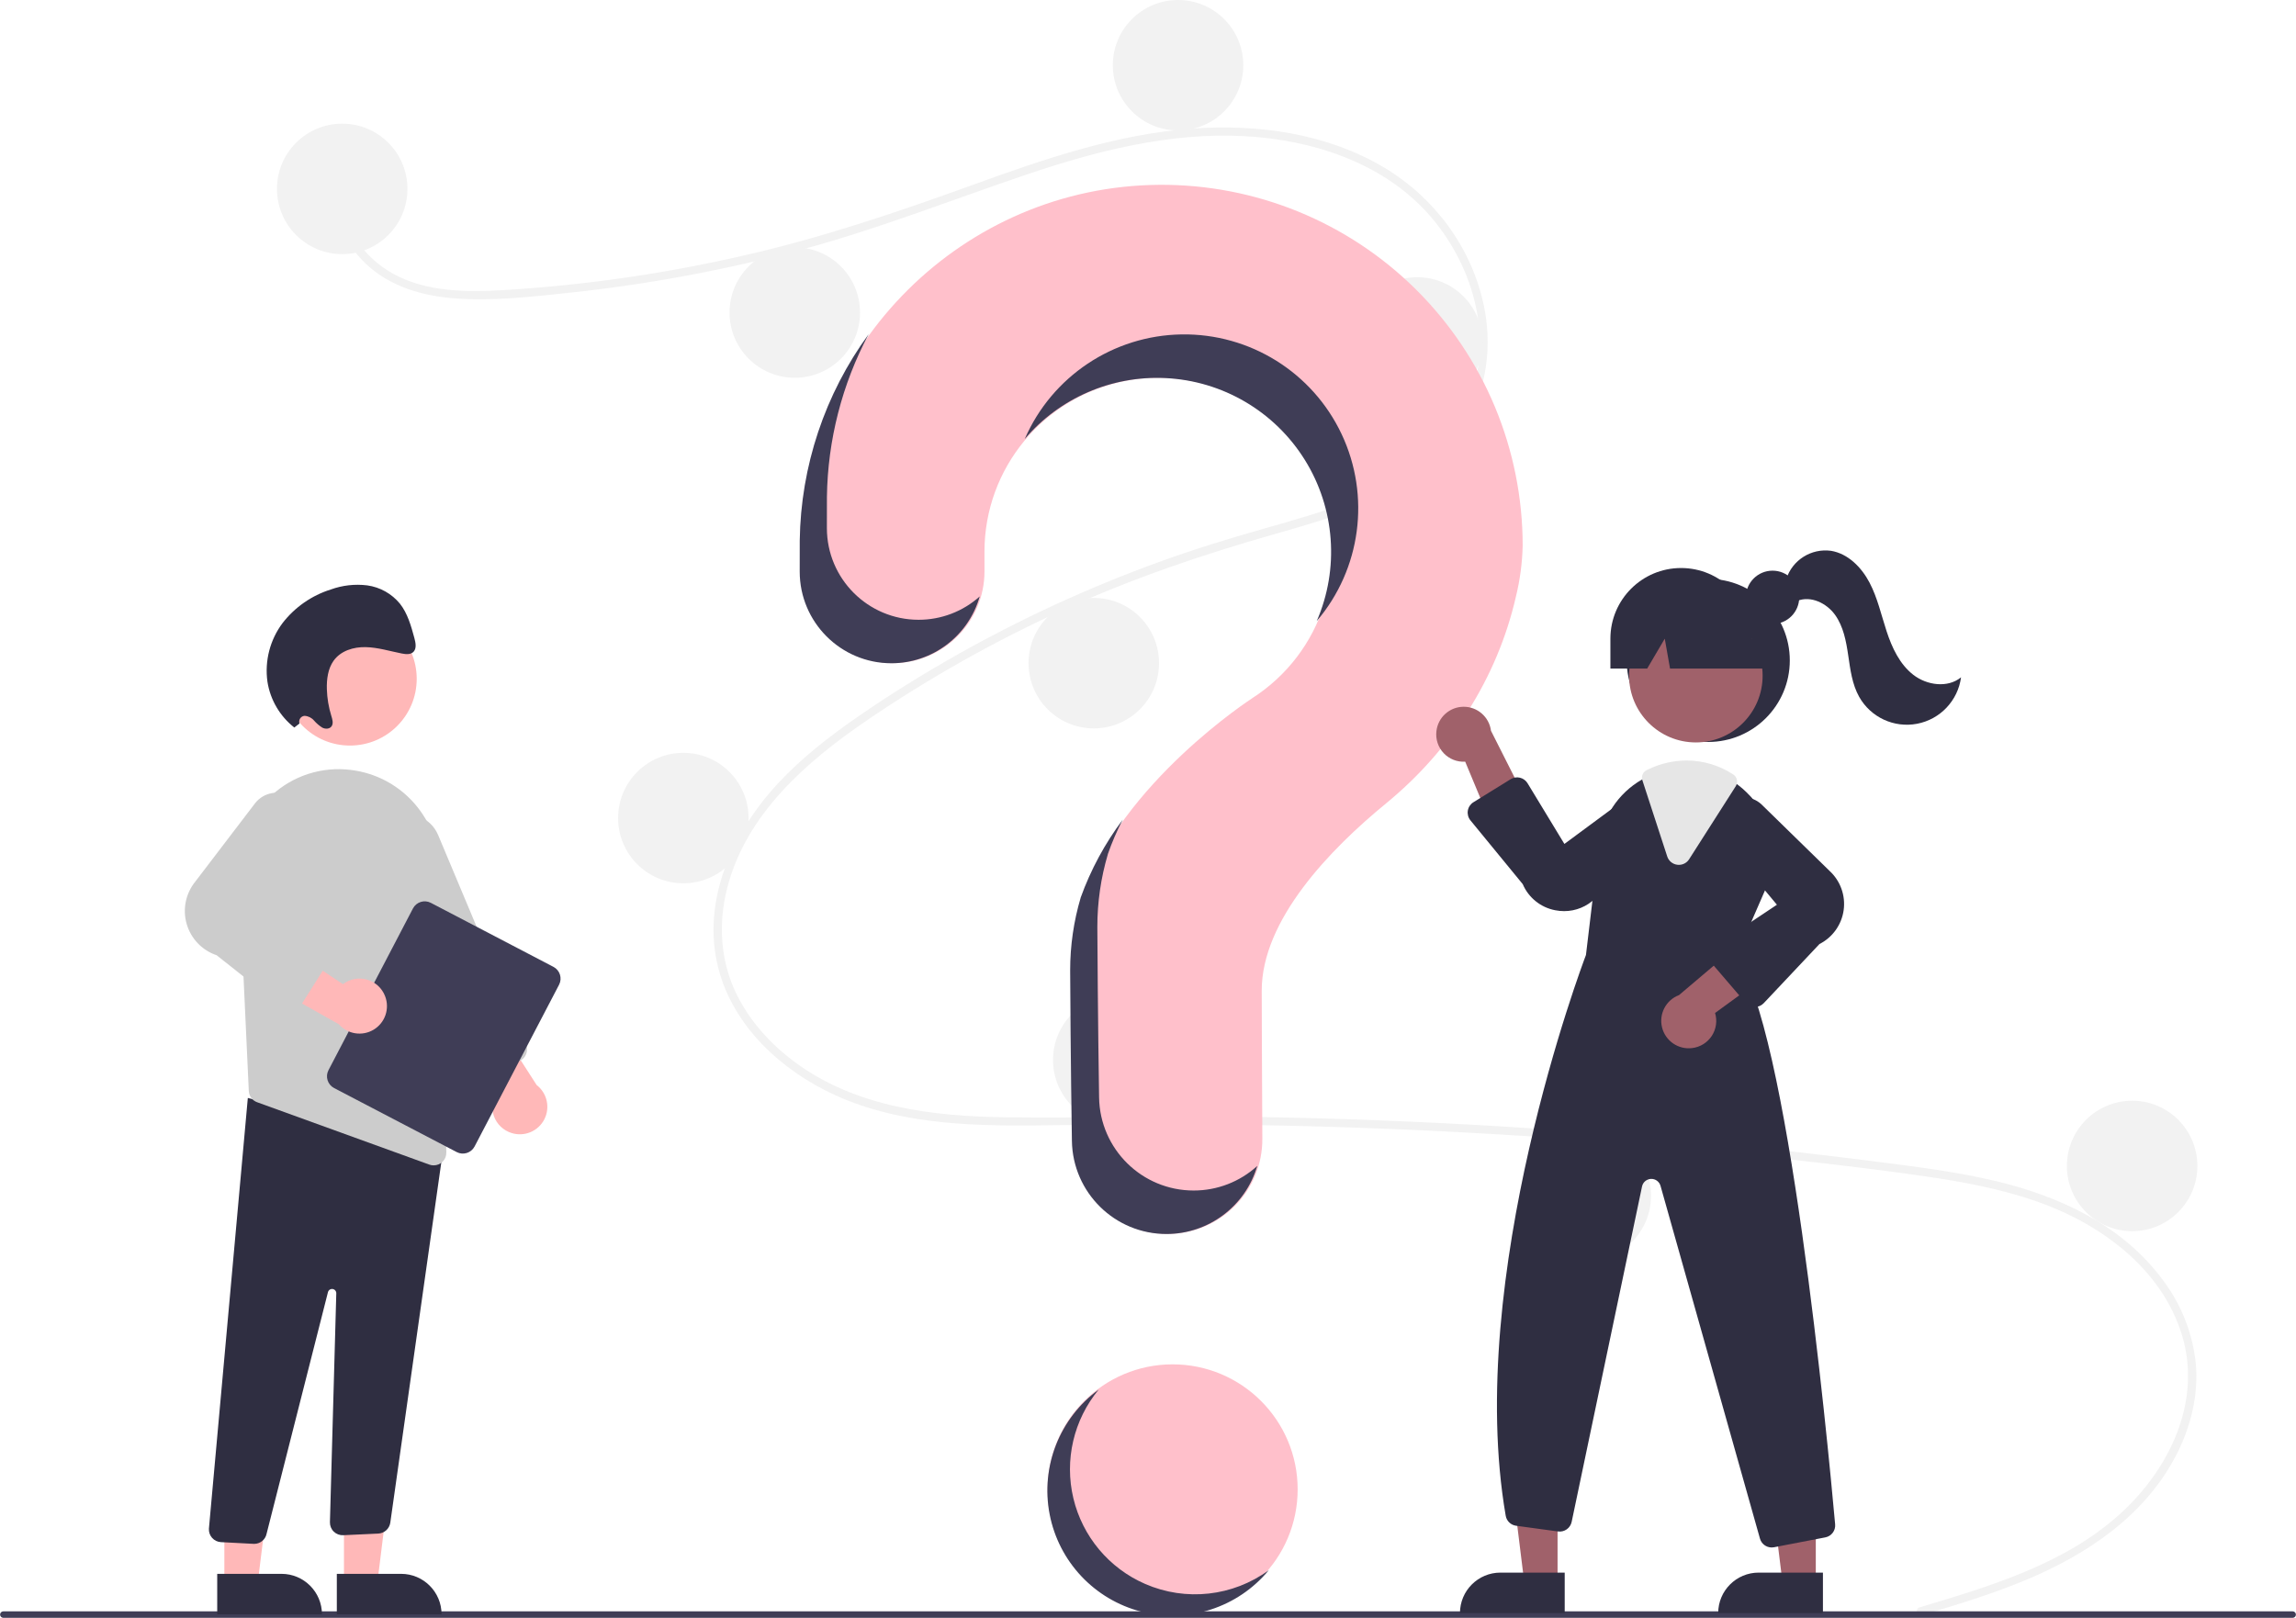
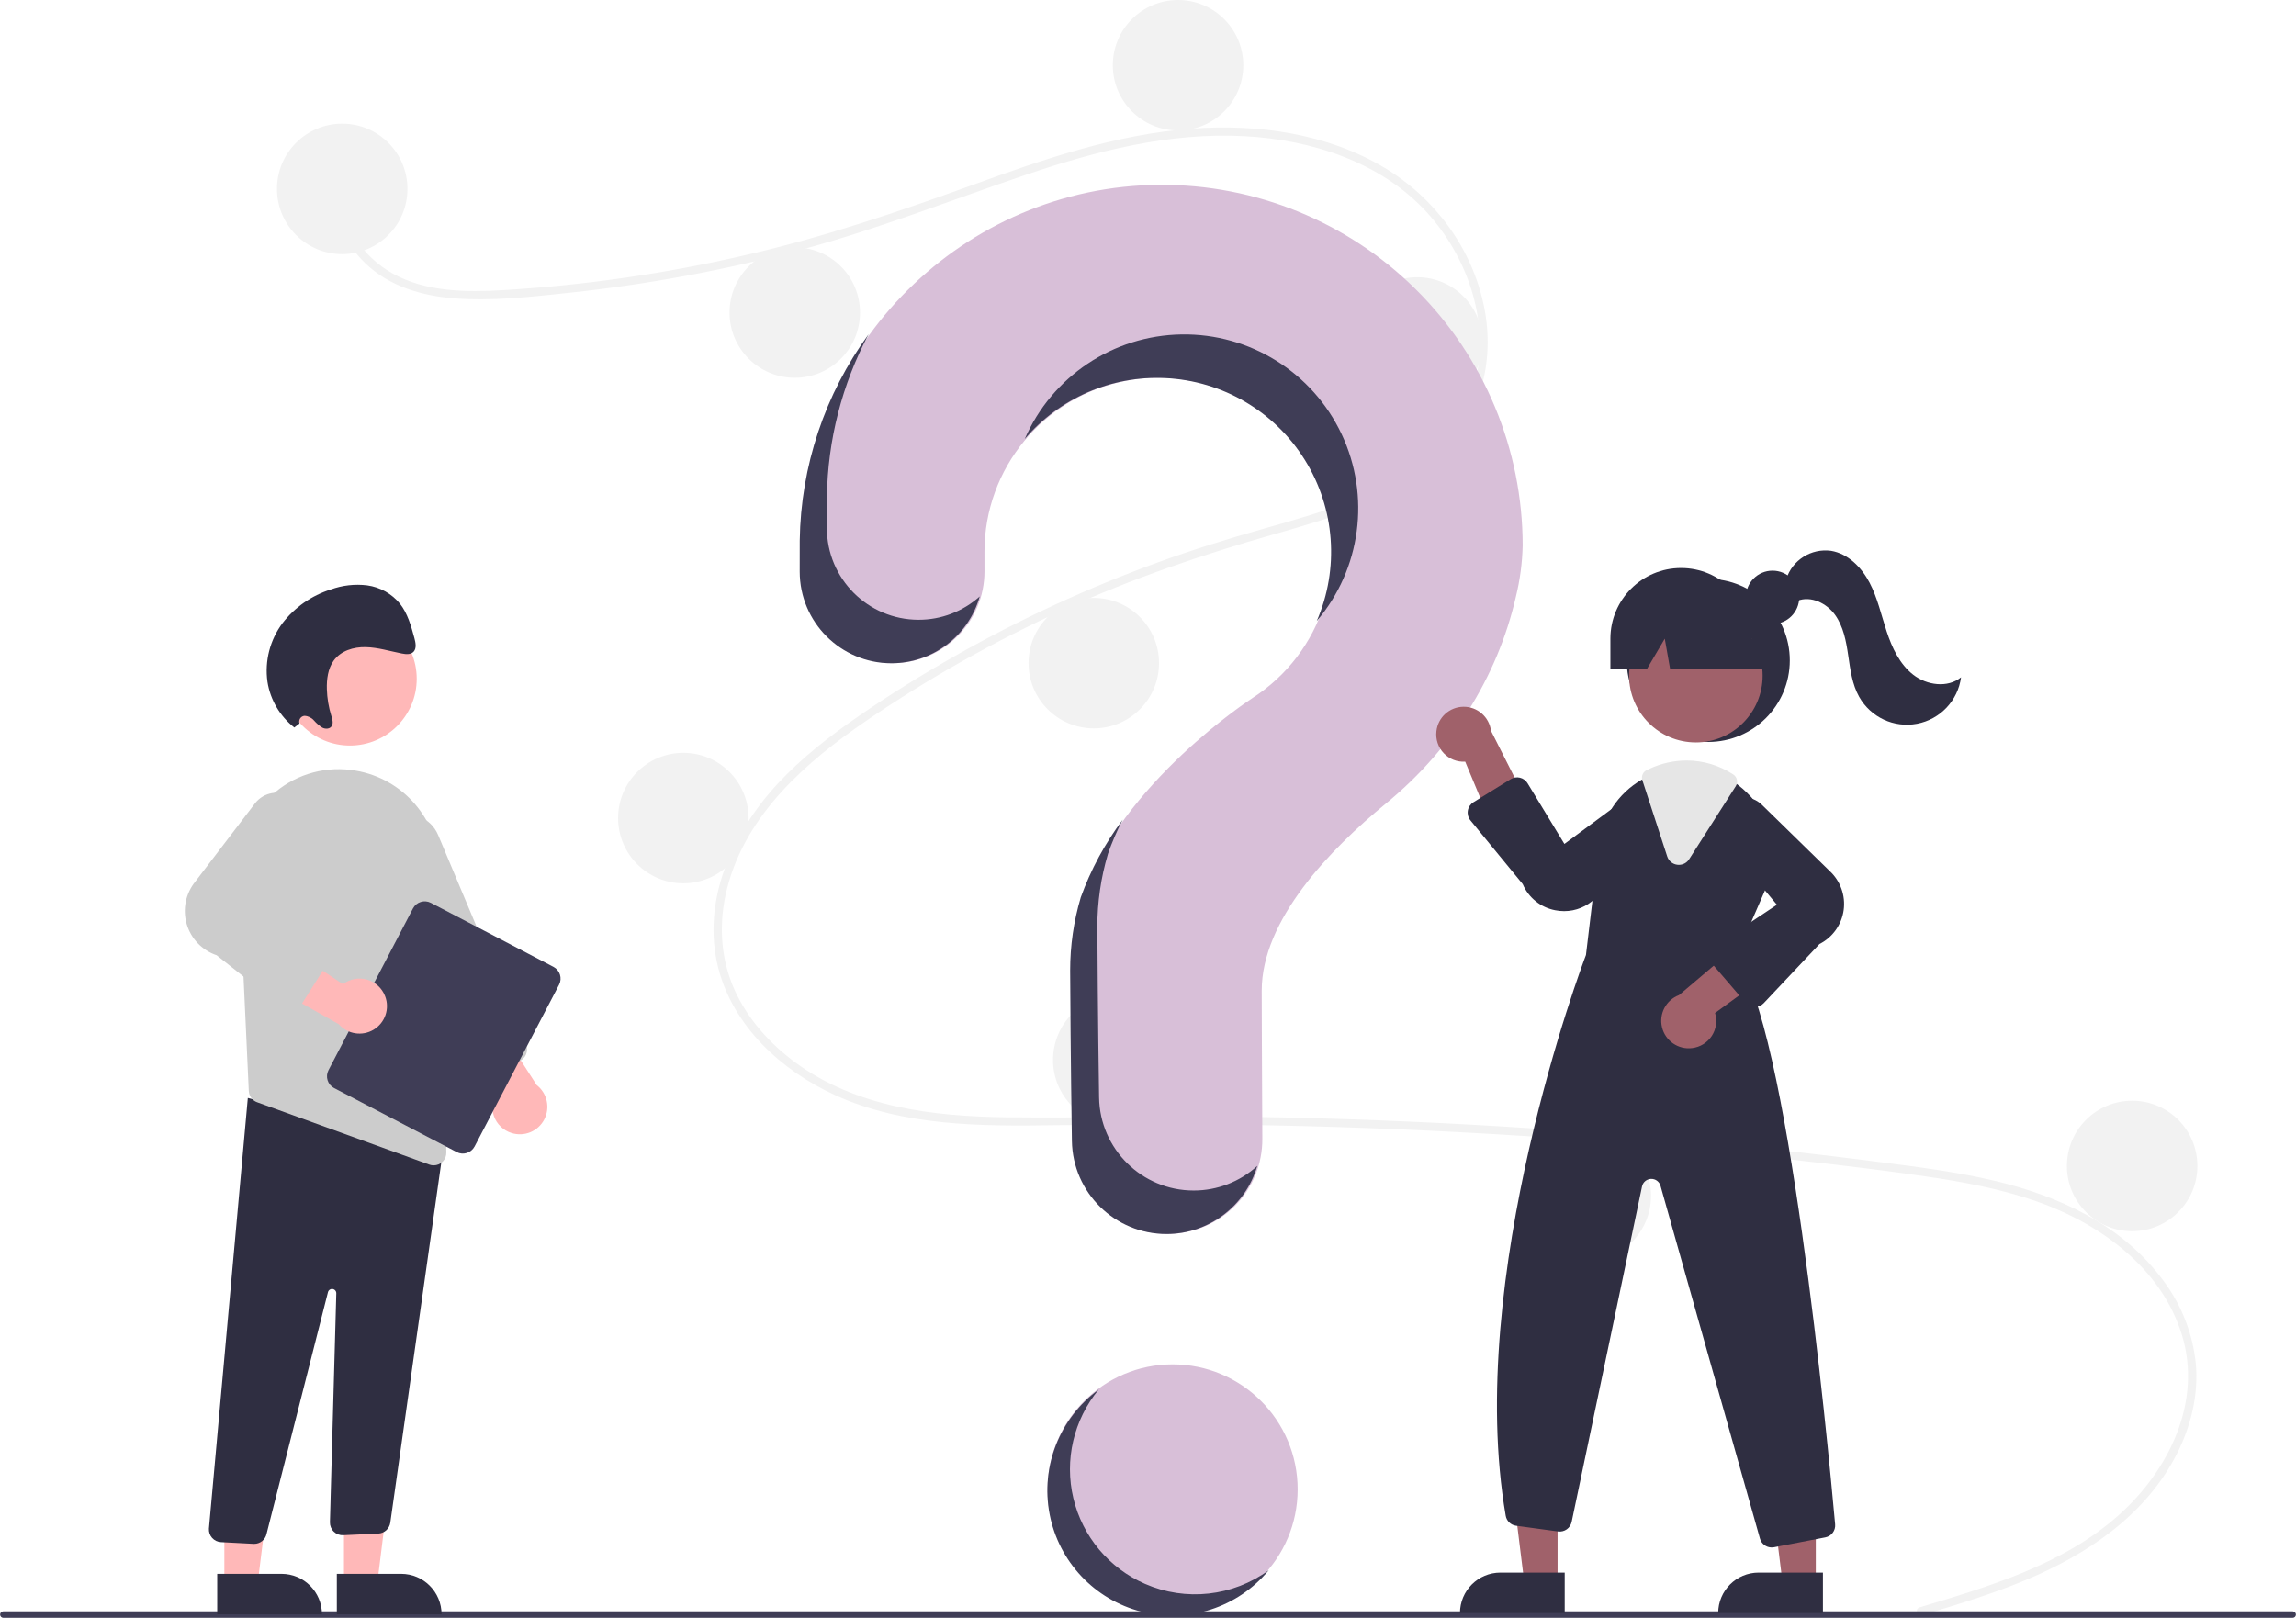
<svg xmlns="http://www.w3.org/2000/svg" id="ef672dd0-2e16-4c9d-8107-606b55e40777" data-name="Layer 1" width="844.675" height="595.262" viewBox="0 0 844.675 595.262">
-   <circle cx="431.393" cy="548" r="46" fill="#ffc0cb" />
+   <circle cx="431.393" cy="548" r="46" fill="#d8bfd8" />
  <path d="M883.862,743.785c25.735-7.729,53.094-15.788,73.503-34.161,18.238-16.418,30.55-41.489,22.995-66.112-7.54-24.572-30.124-40.956-53.442-49.105-13.225-4.622-27.061-7.186-40.891-9.2-15.035-2.19-30.136-3.984-45.23-5.71q-91.677-10.486-184.044-12.811c-30.385-.765-60.764-.747-91.152-.306-27.139.394-55.722.384-80.899-11.151-19.578-8.97-37.348-25.289-42.803-46.734-6.297-24.755,5.318-49.964,21.98-67.892,8.783-9.45,19.047-17.404,29.636-24.717,11.487-7.934,23.375-15.306,35.521-22.188a494.634,494.634,0,0,1,74.767-34.468c12.746-4.634,25.68-8.633,38.728-12.321,11.017-3.115,22.068-6.234,32.716-10.477,20.583-8.204,40.161-22.1,45.395-44.881,4.96-21.591-3.403-45.031-18.065-61.071-16.963-18.557-42.539-26.692-67.06-28.008-27.528-1.478-54.422,5.412-80.297,14.156-27.597,9.326-54.599,20.049-82.778,27.603a556.958,556.958,0,0,1-85.196,15.837c-14.082,1.5-28.59,3.193-42.756,2.045-11.872-.962-23.684-4.454-32.434-12.88-7.503-7.225-11.972-17.154-10.435-27.632.279-1.903,3.17-1.094,2.893.798-1.87,12.755,6.8,24.509,17.484,30.529,12.348,6.958,27.374,6.968,41.122,6.172a537.825,537.825,0,0,0,88.515-12.796c28.593-6.531,56.164-15.866,83.704-25.839,26.156-9.472,52.897-18.716,80.84-20.767,24.246-1.78,49.752,1.752,70.874,14.423,18.564,11.136,32.215,29.707,36.565,51.018,4.25,20.825-1.636,41.785-17.4,56.317-16.321,15.046-38.701,21.479-59.557,27.404-26.452,7.514-52.337,16.298-77.392,27.703a485.824,485.824,0,0,0-72.8,40.928c-22.246,15.202-44.201,34.331-51.237,61.451-3.277,12.633-2.672,26.032,2.812,37.965,4.876,10.61,12.907,19.535,22.262,26.419,22.321,16.424,50.453,19.797,77.414,20.132,30.281.377,60.564-.645,90.855-.148q92.599,1.52,184.819,11.273,23.108,2.446,46.158,5.407c13.822,1.776,27.69,3.541,41.278,6.695,24.162,5.608,47.674,16.392,62.692,36.878a61.319,61.319,0,0,1,11.947,30.446c1.051,11.524-1.77,23.069-6.98,33.321-11.532,22.69-33.134,37.123-56.073,46.605-12.287,5.079-25.032,8.926-37.752,12.746-1.853.557-2.645-2.338-.798-2.893Z" transform="translate(-177.6623 -152.3692)" fill="#f2f2f2" />
  <circle cx="125.893" cy="69.5" r="24" fill="#f2f2f2" />
  <circle cx="292.393" cy="115" r="24" fill="#f2f2f2" />
  <circle cx="433.393" cy="24" r="24" fill="#f2f2f2" />
  <circle cx="521.393" cy="126" r="24" fill="#f2f2f2" />
  <circle cx="402.393" cy="244" r="24" fill="#f2f2f2" />
  <circle cx="251.393" cy="301" r="24" fill="#f2f2f2" />
  <circle cx="411.393" cy="390" r="24" fill="#f2f2f2" />
  <circle cx="583.393" cy="440" r="24" fill="#f2f2f2" />
  <circle cx="784.393" cy="429" r="24" fill="#f2f2f2" />
-   <path d="M604.128,220.373c-71.892.508-130.756,58.93-131.777,130.816-.009.664-.014,5.33-.013,11.434a33.748,33.748,0,0,0,33.744,33.746h0a33.769,33.769,0,0,0,33.761-33.798c-.003-4.152-.006-7.026-.006-7.202a64,64,0,1,1,98.52,53.879l.012.014s-48.028,30.92-62.671,73.335l.012.003a94.004,94.004,0,0,0-3.874,26.768c0,3.725.219,36.321.643,62.778a34.786,34.786,0,0,0,34.79,34.222h0a34.796,34.796,0,0,0,34.794-35.011c-.147-24.229-.227-52.442-.227-54.489,0-26.045,25.125-51.995,45.764-68.917,23.766-19.487,40.868-46.043,47.737-75.999a86.762,86.762,0,0,0,2.499-18.834A132.75,132.75,0,0,0,604.128,220.373Z" transform="translate(-177.6623 -152.3692)" fill="#ffc0cb" />
+   <path d="M604.128,220.373c-71.892.508-130.756,58.93-131.777,130.816-.009.664-.014,5.33-.013,11.434a33.748,33.748,0,0,0,33.744,33.746h0a33.769,33.769,0,0,0,33.761-33.798c-.003-4.152-.006-7.026-.006-7.202a64,64,0,1,1,98.52,53.879l.012.014s-48.028,30.92-62.671,73.335l.012.003a94.004,94.004,0,0,0-3.874,26.768c0,3.725.219,36.321.643,62.778a34.786,34.786,0,0,0,34.79,34.222h0a34.796,34.796,0,0,0,34.794-35.011c-.147-24.229-.227-52.442-.227-54.489,0-26.045,25.125-51.995,45.764-68.917,23.766-19.487,40.868-46.043,47.737-75.999a86.762,86.762,0,0,0,2.499-18.834A132.75,132.75,0,0,0,604.128,220.373Z" transform="translate(-177.6623 -152.3692)" fill="#d8bfd8" />
  <path d="M1021.147,747.631H178.853a1.191,1.191,0,0,1,0-2.381h842.294a1.191,1.191,0,0,1,0,2.381Z" transform="translate(-177.6623 -152.3692)" fill="#3f3d56" />
  <circle cx="628.449" cy="242.996" r="30" fill="#2f2e41" />
  <polygon points="573.012 582.129 560.753 582.129 554.92 534.841 573.015 534.841 573.012 582.129" fill="#a0616a" />
  <path d="M551.996,578.626h23.644a0,0,0,0,1,0,0v14.887a0,0,0,0,1,0,0H537.109a0,0,0,0,1,0,0v0A14.887,14.887,0,0,1,551.996,578.626Z" fill="#2f2e41" />
  <polygon points="668.012 582.129 655.753 582.129 649.92 534.841 668.015 534.841 668.012 582.129" fill="#a0616a" />
  <path d="M646.996,578.626h23.644a0,0,0,0,1,0,0v14.887a0,0,0,0,1,0,0H632.109a0,0,0,0,1,0,0v0A14.887,14.887,0,0,1,646.996,578.626Z" fill="#2f2e41" />
  <circle cx="623.89" cy="248.61" r="24.561" fill="#a0616a" />
  <path d="M816.191,504.775l10.99-25.25a31.383,31.383,0,0,0-6.95-35.6,31.873,31.873,0,0,0-3.07-2.67,30.935,30.935,0,0,0-18.99-6.57,32.179,32.179,0,0,0-13.4,2.98c-.36.16-.71.33-1.07.5-.69.33-1.37.69-2.03,1.06a31.678,31.678,0,0,0-15.7,23.88l-4.85,40.64c-1.22,3.19-44.74,118.39-29.52,206.34a4.467,4.467,0,0,0,3.82,3.67l15.43,2.1a4.497,4.497,0,0,0,5.01-3.53l25.89-123.41a3.503,3.503,0,0,1,6.8-.23l36.58,129.78a4.471,4.471,0,0,0,4.31,3.28,5.122,5.122,0,0,0,.87-.08l18.85-3.63a4.471,4.471,0,0,0,3.63-4.81C850.021,682.335,835.301,527.605,816.191,504.775Z" transform="translate(-177.6623 -152.3692)" fill="#2f2e41" />
  <path d="M706.102,421.419A10.056,10.056,0,0,0,716.696,432.623l13.729,32.992,10.385-15.394-14.629-28.97a10.11,10.11,0,0,0-20.079.169Z" transform="translate(-177.6623 -152.3692)" fill="#a0616a" />
  <path d="M800.19,537.996a10.056,10.056,0,0,0,8.427-12.913l28.885-21.038-17.39-6.512-24.764,20.977a10.11,10.11,0,0,0,4.842,19.487Z" transform="translate(-177.6623 -152.3692)" fill="#a0616a" />
  <path d="M753.102,487.61a17.057,17.057,0,0,1-3.298-.325,16.305,16.305,0,0,1-11.948-9.616l-19.234-23.453a4.501,4.501,0,0,1,1.111-6.681l13.684-8.471a4.5,4.5,0,0,1,6.215,1.49l13.556,22.334L779.15,443.702A9.721,9.721,0,0,1,790.46,459.264l-25.912,23.637A16.253,16.253,0,0,1,753.102,487.61Z" transform="translate(-177.6623 -152.3692)" fill="#2f2e41" />
  <path d="M823.252,522.883c-.035,0-.071,0-.106-.001a4.508,4.508,0,0,1-3.311-1.57l-12.166-14.193a4.5,4.5,0,0,1,.92-6.673l22.781-15.188-20.638-24.812a9.721,9.721,0,0,1,14.887-12.183l25.084,24.513a16.525,16.525,0,0,1-3.675,26.94l-20.501,21.754A4.507,4.507,0,0,1,823.252,522.883Z" transform="translate(-177.6623 -152.3692)" fill="#2f2e41" />
  <path d="M795.307,470.584a4.632,4.632,0,0,1-.584-.037,4.461,4.461,0,0,1-3.71-3.069l-9.142-28.029a3.083,3.083,0,0,1,1.594-3.725l.297-.14c.269-.128.535-.254.807-.375a32.574,32.574,0,0,1,13.603-3.023,31.327,31.327,0,0,1,17.161,5.157,3.13,3.13,0,0,1,.901,4.294L799.084,468.504A4.455,4.455,0,0,1,795.307,470.584Z" transform="translate(-177.6623 -152.3692)" fill="#e6e6e6" />
  <circle cx="652.101" cy="219.786" r="9.817" fill="#2f2e41" />
  <path d="M796.111,361.365h0a26,26,0,0,0-26,26v11h13.529l6.471-11,1.941,11h41.059l-11-11A26,26,0,0,0,796.111,361.365Z" transform="translate(-177.6623 -152.3692)" fill="#2f2e41" />
  <path d="M834.809,365.431a15.15,15.15,0,0,1,16.481-10.396c6.256,1.046,11.202,6.075,14.149,11.691s4.308,11.903,6.289,17.928,4.791,12.084,9.793,15.984,12.677,4.958,17.59.946a20.118,20.118,0,0,1-37.477,7.181c-2.592-4.612-3.261-10.017-4.03-15.251s-1.767-10.65-4.862-14.94-8.888-7.093-13.804-5.139Z" transform="translate(-177.6623 -152.3692)" fill="#2f2e41" />
  <path d="M515.609,380.408h0a33.748,33.748,0,0,1-33.744-33.746c-0-6.104.004-10.771.013-11.434a131.507,131.507,0,0,1,15.359-59.909,131.803,131.803,0,0,0-25.359,75.909c-.009.664-.014,5.33-.013,11.434a33.748,33.748,0,0,0,33.744,33.746h0A33.773,33.773,0,0,0,538.097,371.817,33.622,33.622,0,0,1,515.609,380.408Z" transform="translate(-177.6623 -152.3692)" fill="#3f3d56" />
  <path d="M606.415,291.478a64.004,64.004,0,0,1,55.659,89.413,63.997,63.997,0,1,0-107.426-66.985A63.871,63.871,0,0,1,606.415,291.478Z" transform="translate(-177.6623 -152.3692)" fill="#3f3d56" />
  <path d="M616.797,590.408h0a34.787,34.787,0,0,1-34.79-34.222c-.423-26.456-.643-59.052-.643-62.778a94.004,94.004,0,0,1,3.874-26.768l-.012-.003a95.069,95.069,0,0,1,5.494-12.701,110.047,110.047,0,0,0-15.494,28.701l.012.003a94.004,94.004,0,0,0-3.874,26.768c0,3.725.219,36.321.643,62.778a34.787,34.787,0,0,0,34.79,34.222h0a34.803,34.803,0,0,0,33.402-25.048A34.66,34.66,0,0,1,616.797,590.408Z" transform="translate(-177.6623 -152.3692)" fill="#3f3d56" />
  <polygon points="126.541 582.585 138.8 582.584 144.633 535.296 126.538 535.297 126.541 582.585" fill="#ffb8b8" />
  <path d="M301.576,731.451H340.107a0,0,0,0,1,0,0v14.887a0,0,0,0,1,0,0H316.463A14.887,14.887,0,0,1,301.576,731.451v0A0,0,0,0,1,301.576,731.451Z" transform="translate(464.0541 1325.404) rotate(179.9974)" fill="#2f2e41" />
  <polygon points="82.541 582.585 94.8 582.584 100.633 535.296 82.538 535.297 82.541 582.585" fill="#ffb8b8" />
  <path d="M257.576,731.451H296.107a0,0,0,0,1,0,0v14.887a0,0,0,0,1,0,0H272.463A14.887,14.887,0,0,1,257.576,731.451v0A0,0,0,0,1,257.576,731.451Z" transform="translate(376.0541 1325.406) rotate(179.9974)" fill="#2f2e41" />
  <path d="M270.917,720.411l-11.975-.63a4.673,4.673,0,0,1-4.419-4.967l14.313-158.466,65.911,17.786,6.35-1.732L321.239,712.686a4.696,4.696,0,0,1-4.358,3.945l-12.909.601a4.674,4.674,0,0,1-4.931-4.796l2.339-84.196a1.558,1.558,0,0,0-3.083-.36L275.739,716.692a4.646,4.646,0,0,1-4.569,3.725C271.086,720.418,271.002,720.416,270.917,720.411Z" transform="translate(-177.6623 -152.3692)" fill="#2f2e41" />
  <circle cx="128.742" cy="249.759" r="24.561" fill="#ffb8b8" />
  <path d="M265.512,474.287l2.701,58.267.976,21.199a4.642,4.642,0,0,0,3.074,4.175l63.336,22.943a4.477,4.477,0,0,0,1.6.28,4.644,4.644,0,0,0,4.664-4.788L339.266,471.597A36.93,36.93,0,0,0,308.522,435.92c-.613-.093-1.236-.187-1.859-.27a36.249,36.249,0,0,0-29.165,9.441,37.236,37.236,0,0,0-11.986,29.196Z" transform="translate(-177.6623 -152.3692)" fill="#ccc" />
  <path d="M365.855,569.245a10.064,10.064,0,0,1-5.369-15.227l-21.478-28.56,18.534-1.147,17.554,27.297a10.111,10.111,0,0,1-9.242,17.637Z" transform="translate(-177.6623 -152.3692)" fill="#ffb8b8" />
  <path d="M350.753,548.85a4.644,4.644,0,0,1-2.541-2.518L315.854,469.237a12.463,12.463,0,1,1,22.984-9.647l32.358,77.095a4.679,4.679,0,0,1-2.5,6.118l-14.365,6.029a4.642,4.642,0,0,1-3.577.017Z" transform="translate(-177.6623 -152.3692)" fill="#ccc" />
  <path d="M298.508,546.131,329.587,486.622a4.878,4.878,0,0,1,6.575-2.063l45.112,23.56a4.878,4.878,0,0,1,2.063,6.575l-31.079,59.509a4.878,4.878,0,0,1-6.575,2.063L300.571,552.706A4.878,4.878,0,0,1,298.508,546.131Z" transform="translate(-177.6623 -152.3692)" fill="#3f3d56" />
  <path d="M319.351,518.943a10.064,10.064,0,0,0-15.517-4.46l-29.778-19.754-.051,18.57L302.29,529.21a10.111,10.111,0,0,0,17.06-10.267Z" transform="translate(-177.6623 -152.3692)" fill="#ffb8b8" />
  <path d="M281.701,523.119l-24.337-19.278a17.163,17.163,0,0,1-7.823-27.135l22.097-28.96a10.096,10.096,0,0,1,17.13,10.284l-17.484,28.6,25.694,12.187a4.674,4.674,0,0,1,1.948,6.72l-10.372,16.414a4.682,4.682,0,0,1-3.167,2.111c-.026.004-.051.008-.077.012A4.696,4.696,0,0,1,281.701,523.119Z" transform="translate(-177.6623 -152.3692)" fill="#ccc" />
  <path d="M287.845,418.574a2.135,2.135,0,0,1,1.856-2.819,4.93,4.93,0,0,1,3.476,1.715,13.833,13.833,0,0,0,3.071,2.637c1.188.599,2.8.514,3.477-.628.636-1.072.2-2.508-.185-3.753a36.907,36.907,0,0,1-1.63-9.77c-.111-3.7.411-7.562,2.46-10.448,2.644-3.725,7.371-5.139,11.845-5.036s8.875,1.484,13.307,2.357c1.53.301,3.328.456,4.352-.73,1.088-1.261.688-3.301.226-5.004-1.201-4.417-2.475-8.985-5.265-12.552a18.898,18.898,0,0,0-12.061-6.79,28.938,28.938,0,0,0-13.462,1.528,36.096,36.096,0,0,0-17.683,12.319,29.236,29.236,0,0,0-5.578,21.6,26.667,26.667,0,0,0,9.886,16.855Z" transform="translate(-177.6623 -152.3692)" fill="#2f2e41" />
  <path d="M598.92,735.149a45.994,45.994,0,0,1-17.07-71.489,45.997,45.997,0,1,0,62.569,66.464A45.969,45.969,0,0,1,598.92,735.149Z" transform="translate(-177.6623 -152.3692)" fill="#3f3d56" />
</svg>
